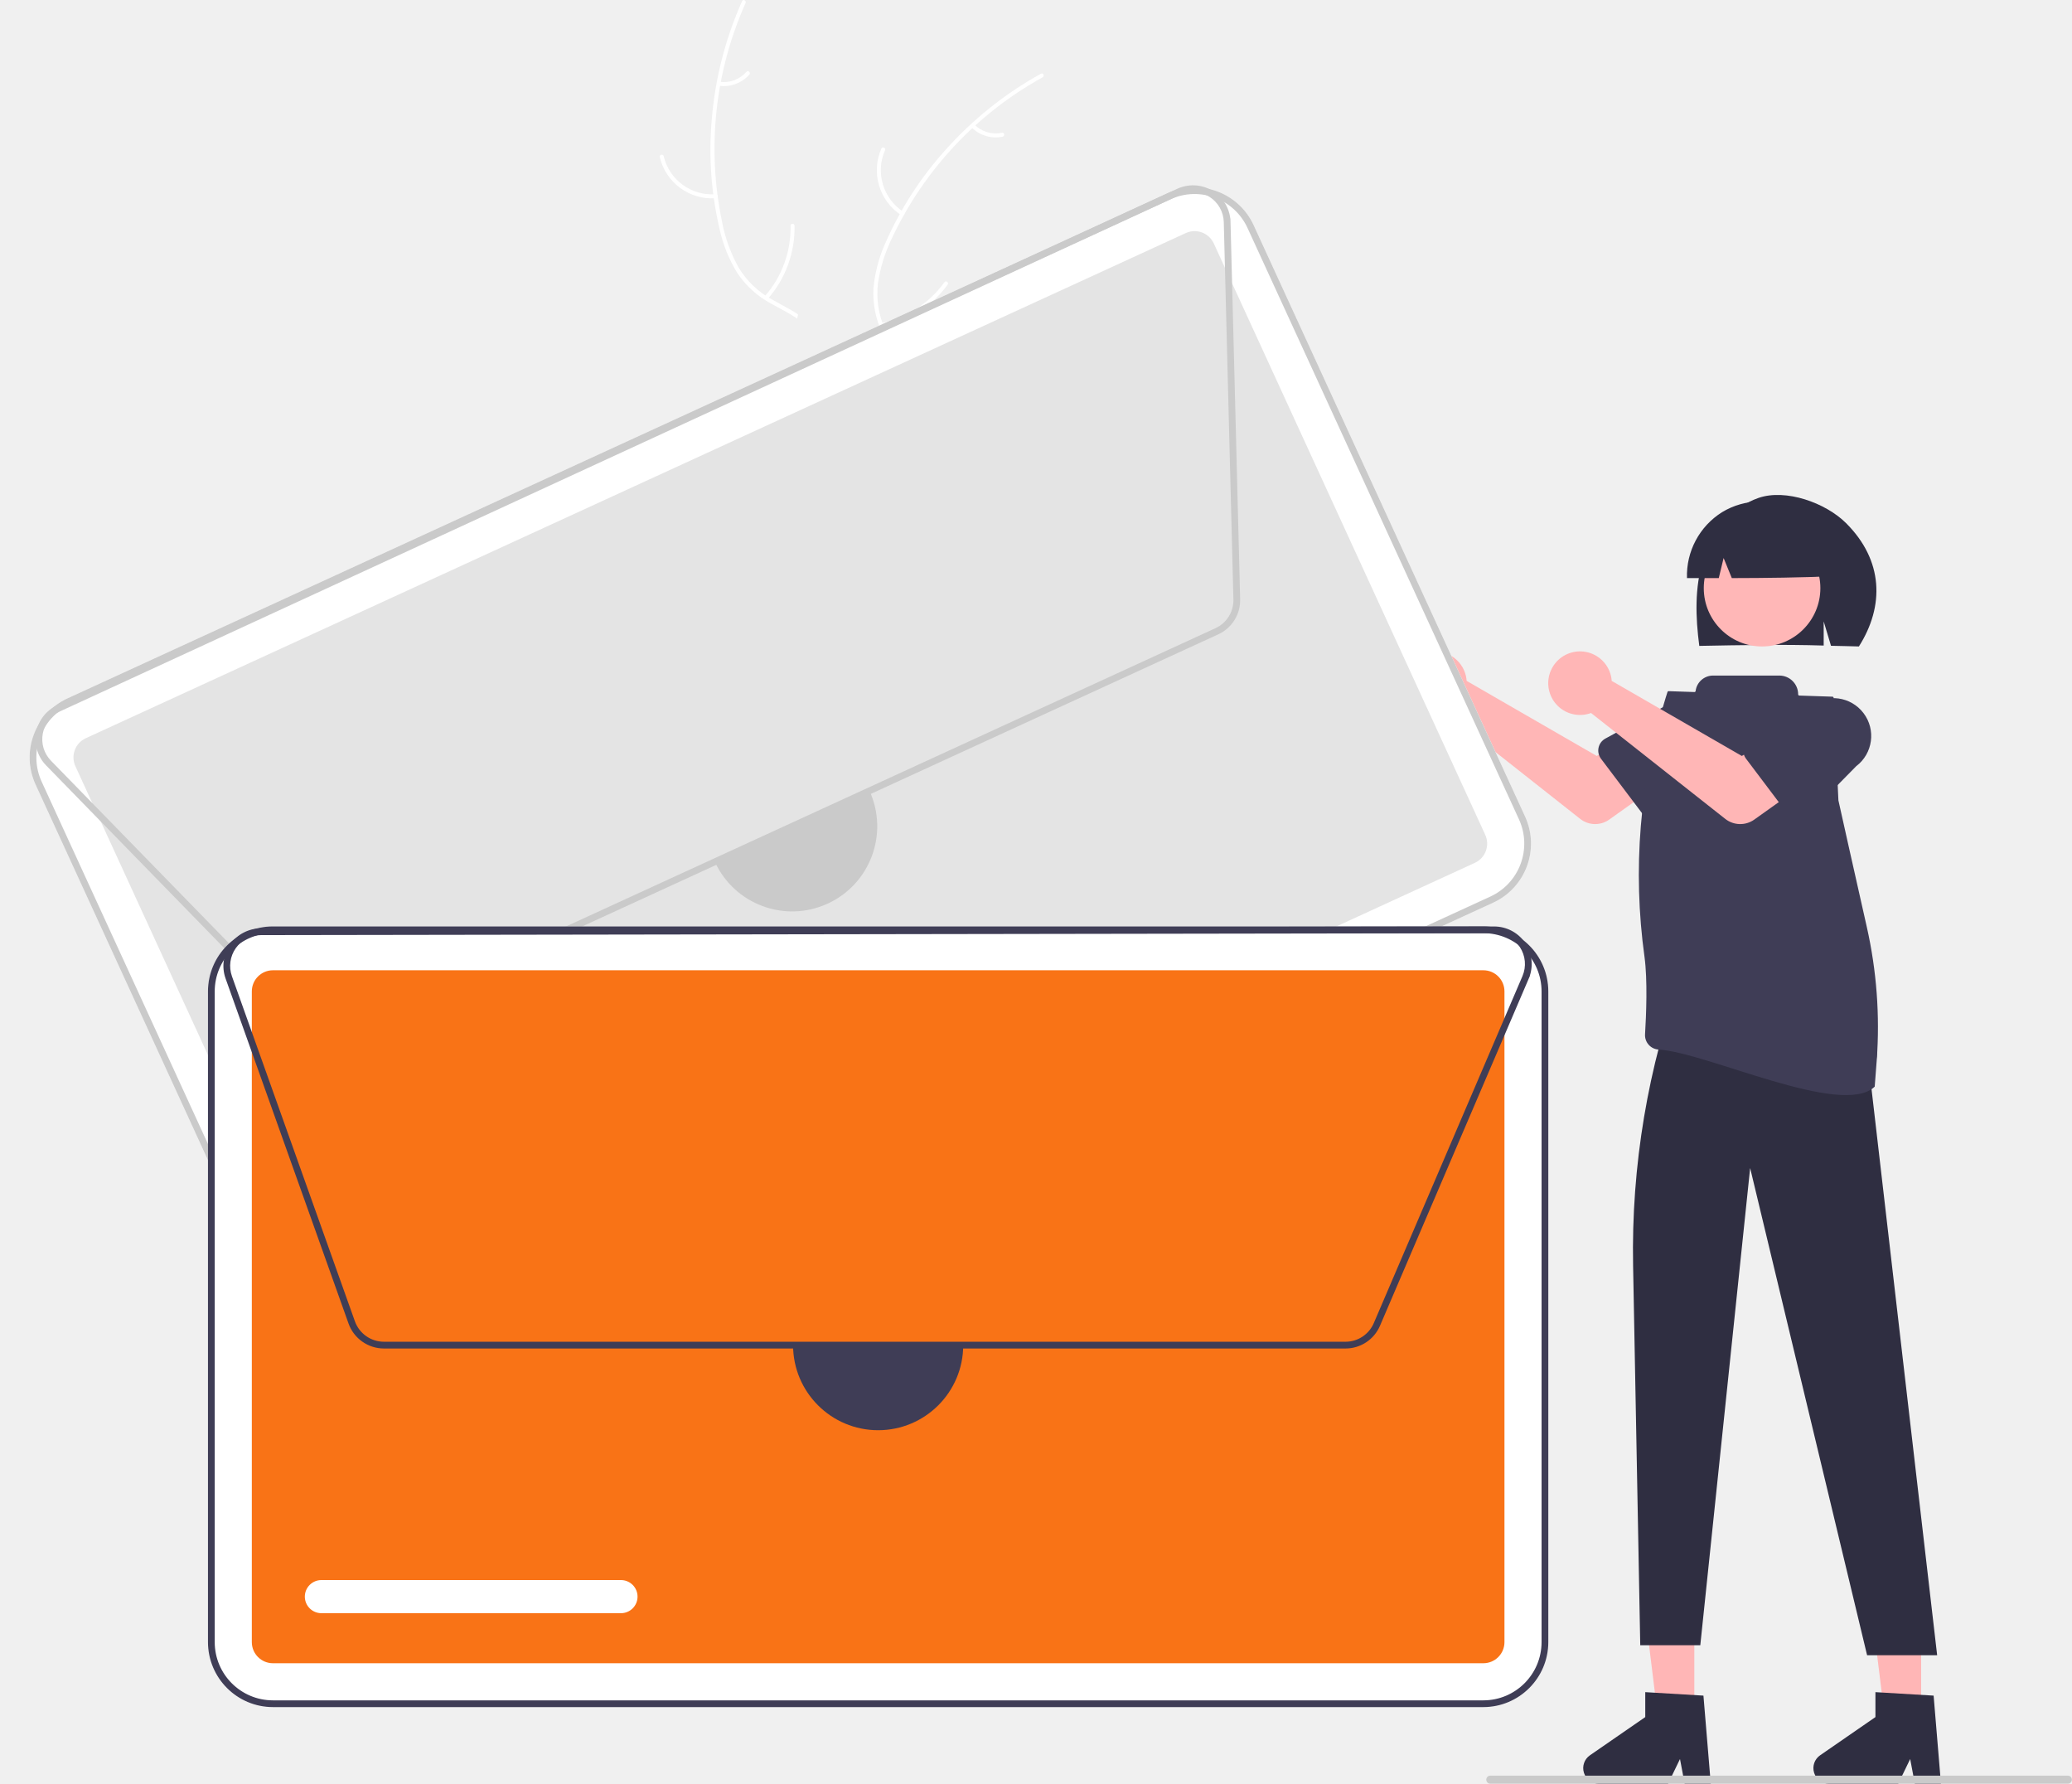
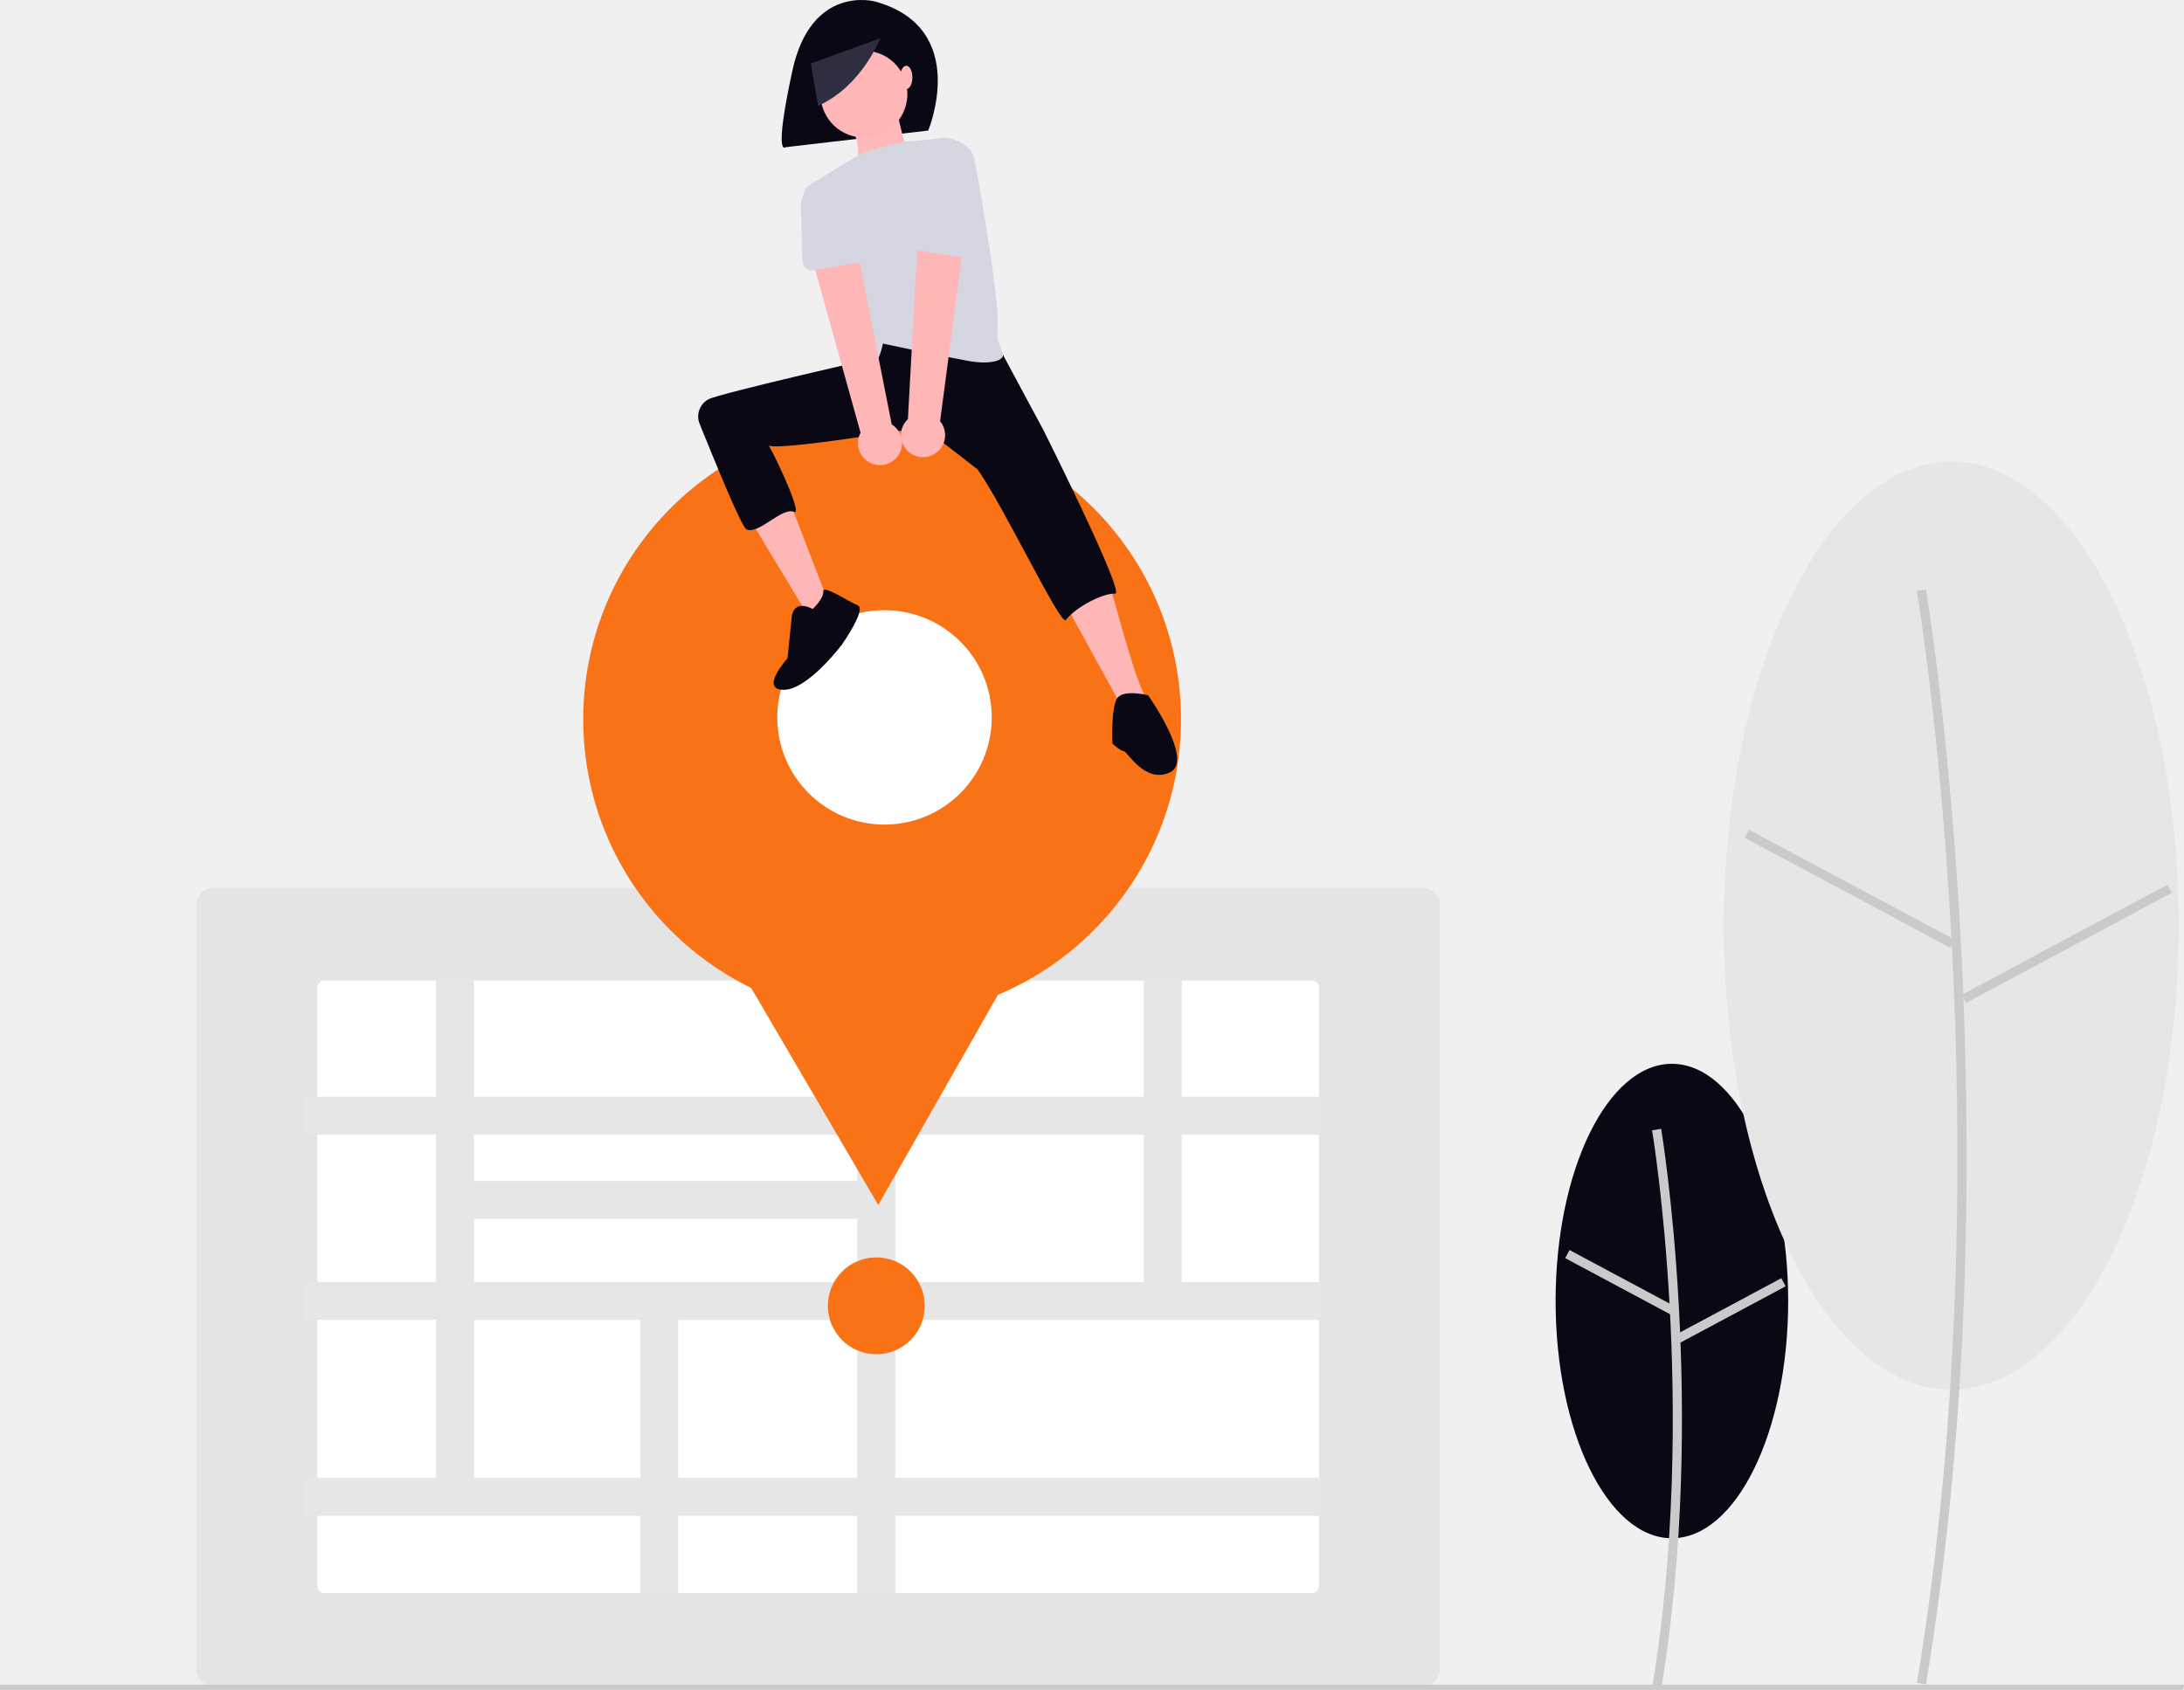
- <svg xmlns="http://www.w3.org/2000/svg" width="614.247" height="528.65" viewBox="0 0 614.247 528.65" role="img" artist="Katerina Limpitsouni" source="https://undraw.co/">
-   <path d="M489.065,258.672c-4.938-26.426,2.836-56.491,24.443-72.487a123.863,123.863,0,0,0,25.822,81.025c6.935,8.889,15.575,18.054,15.307,29.326-.167,7.014-3.96,13.547-8.958,18.47-4.999,4.922-11.156,8.471-17.24,11.965l-.947,1.473C509.656,308.328,494.002,285.098,489.065,258.672Z" transform="translate(-292.8764 -185.675)" fill="#f0f0f0" />
-   <path d="M513.901,186.589a105.87,105.87,0,0,0-6.989,64.761,45.591,45.591,0,0,0,4.828,13.444,26.149,26.149,0,0,0,9.878,9.582c3.771,2.179,7.88,3.971,11.055,7.028a16.011,16.011,0,0,1,4.713,12.216c-.152,5.623-2.315,10.855-4.609,15.899-2.546,5.6-5.28,11.376-5.115,17.672.02.763-1.165.749-1.185-.012-.287-10.954,7.632-19.751,9.396-30.261.823-4.904.174-10.087-3.274-13.888-3.015-3.324-7.251-5.176-11.088-7.349a27.902,27.902,0,0,1-10.008-9.009,42.148,42.148,0,0,1-5.327-13.209,102.712,102.712,0,0,1-2.328-32.018,107.747,107.747,0,0,1,9.035-35.465c.31-.694,1.325-.081,1.017.609Z" transform="translate(-292.8764 -185.675)" fill="#fff" />
-   <path d="M505.039,244.422a15.884,15.884,0,0,1-16.571-12.183c-.173-.742.972-1.046,1.146-.303a14.708,14.708,0,0,0,15.438,11.301c.76-.057.744,1.128-.012,1.185Z" transform="translate(-292.8764 -185.675)" fill="#fff" />
-   <path d="M519.561,273.523a30.615,30.615,0,0,0,7.674-20.95c-.017-.763,1.168-.75,1.185.012a31.844,31.844,0,0,1-8.029,21.784c-.508.571-1.334-.279-.829-.847Z" transform="translate(-292.8764 -185.675)" fill="#fff" />
-   <path d="M506.205,209.931a8.991,8.991,0,0,0,7.987-2.999c.5-.577,1.326.273.829.847a10.075,10.075,0,0,1-8.828,3.337.612.612,0,0,1-.586-.599.595.595,0,0,1,.599-.586Z" transform="translate(-292.8764 -185.675)" fill="#fff" />
-   <path d="M601.866,208.044c-.302.369-.604.738-.904,1.117a118.406,118.406,0,0,0-10.837,15.858c-.252.427-.502.863-.742,1.296a124.827,124.827,0,0,0-14.565,43.589,121.222,121.222,0,0,0-1.111,18.385c.133,8.49.954,17.685-1.649,25.494a20.796,20.796,0,0,1-.937,2.397l-41.762,13.306c-.11-.017-.218-.025-.328-.042l-1.643.608c-.027-.317-.048-.646-.076-.963-.016-.184-.024-.37-.04-.554-.008-.123-.016-.247-.03-.358-.003-.041-.005-.082-.005-.114-.014-.111-.016-.215-.027-.317-.124-1.839-.239-3.681-.334-5.529-.003-.01-.003-.01.003-.022-.717-14.077-.265-28.337,2.337-42.075.078-.413.153-.836.251-1.255a115.675,115.675,0,0,1,5.115-18.17,102.26,102.26,0,0,1,4.124-9.49,85.037,85.037,0,0,1,15.437-21.648c12.459-12.681,28.834-21.235,46.381-21.505C600.974,208.045,601.414,208.041,601.866,208.044Z" transform="translate(-292.8764 -185.675)" fill="#f0f0f0" />
-   <path d="M601.941,208.604A105.87,105.87,0,0,0,557.37,256.104a45.591,45.591,0,0,0-4.24,13.641,26.149,26.149,0,0,0,2.119,13.598c1.699,4.01,3.901,7.915,4.596,12.268a16.011,16.011,0,0,1-3.592,12.592c-3.507,4.398-8.384,7.273-13.252,9.92-5.405,2.938-11.065,5.904-14.724,11.031-.443.621-1.381-.103-.939-.723,6.365-8.919,17.985-11.175,25.722-18.505,3.61-3.42,6.212-7.949,5.747-13.06-.406-4.47-2.673-8.498-4.429-12.543a27.902,27.902,0,0,1-2.567-13.219,42.148,42.148,0,0,1,3.7-13.754,102.712,102.712,0,0,1,17.418-26.966A107.747,107.747,0,0,1,601.496,207.505c.666-.367,1.107.733.445,1.098Z" transform="translate(-292.8764 -185.675)" fill="#fff" />
-   <path d="M560.046,249.444a15.884,15.884,0,0,1-5.896-19.705c.309-.697,1.406-.25,1.097.448a14.708,14.708,0,0,0,5.522,18.318c.641.412-.085,1.348-.723.939Z" transform="translate(-292.8764 -185.675)" fill="#fff" />
-   <path d="M554.12,281.423a30.615,30.615,0,0,0,18.74-12.107c.445-.62,1.383.104.939.723a31.844,31.844,0,0,1-19.527,12.559c-.749.15-.897-1.026-.152-1.175Z" transform="translate(-292.8764 -185.675)" fill="#fff" />
-   <path d="M581.743,222.607a8.991,8.991,0,0,0,8.183,2.414c.747-.16.894,1.017.152,1.175a10.075,10.075,0,0,1-9.058-2.651.612.612,0,0,1-.108-.831.595.595,0,0,1,.831-.108Z" transform="translate(-292.8764 -185.675)" fill="#fff" />
-   <path d="M727.45,386.003a9.452,9.452,0,0,1,.215,1.473l38.571,22.252,9.375-5.397L785.606,417.414,769.938,428.582a7.183,7.183,0,0,1-8.618-.21L721.546,396.994a9.425,9.425,0,1,1,5.904-10.991Z" transform="translate(-292.8764 -185.675)" fill="#ffb6b6" />
-   <path d="M766.772,407.27a4.036,4.036,0,0,1,2.015-2.694l17.808-9.703a11.221,11.221,0,0,1,13.566,17.878l-14.272,14.499a4.041,4.041,0,0,1-6.105-.402l-12.288-16.292A4.036,4.036,0,0,1,766.772,407.27Z" transform="translate(-292.8764 -185.675)" fill="#3f3d56" />
-   <path d="M797.78,351.651c2.562-8.165,8.389-15.655,16.446-18.415,8.058-2.76,19.858,1.445,25.916,7.482,11.081,11.044,11.422,24.563,3.809,36.553-1.514-.08-6.74-.139-8.272-.197L833.511,369.848v7.155c-11.963-.37-24.417-.138-36.878.101C795.516,368.615,795.218,359.816,797.78,351.651Z" transform="translate(-292.8764 -185.675)" fill="#2f2e41" />
-   <polygon points="502.281 507.932 491.37 507.932 486.179 465.845 502.283 465.846 502.281 507.932" fill="#ffb6b6" />
-   <polygon points="569.528 507.932 558.617 507.932 553.426 465.845 569.53 465.846 569.528 507.932" fill="#ffb6b6" />
-   <polygon points="537.668 249.442 540.14 255.87 539.646 262.299 491.259 279.058 493.66 250.926 499.099 244.498 537.668 249.442" fill="#ffb6b6" />
-   <circle cx="522.369" cy="174.315" r="17.282" fill="#ffb7b7" />
-   <path d="M841.378,464.613V475.596s12.856,16.707,5.934,29.563L867.147,676.251H846.379L811.71,531.86,796.932,673.284H779.132l-2.122-112.477a239.052,239.052,0,0,1,14.567-86.799l0-0Z" transform="translate(-292.8764 -185.675)" fill="#2f2e41" />
-   <path d="M803.371,337.486A21.706,21.706,0,0,1,836.372,356.43c-9.66.444-19.808.56-30.097.58l-2.432-5.952-1.434,5.956q-4.703-0-9.424-.012A22.163,22.163,0,0,1,803.371,337.486Z" transform="translate(-292.8764 -185.675)" fill="#2f2e41" />
-   <path d="M800.038,714.325H792.296l-1.382-7.31-3.539,7.31H766.839a4.616,4.616,0,0,1-2.623-8.415L780.615,694.585v-7.39l17.248,1.03Z" transform="translate(-292.8764 -185.675)" fill="#2f2e41" />
-   <path d="M868.275,714.325h-7.742l-1.382-7.31-3.539,7.31H835.076a4.616,4.616,0,0,1-2.623-8.415L848.851,694.585v-7.39l17.248,1.03Z" transform="translate(-292.8764 -185.675)" fill="#2f2e41" />
-   <path d="M849.241,499.838a134.706,134.706,0,0,0-2.938-39.38c-3.67-16.295-8.335-37.028-8.425-37.564a.199.199,0,0,1-.003-.032l-1.422-30.371a.351.351,0,0,0-.339-.334l-9.833-.331a.351.351,0,0,1-.339-.351v0a5.578,5.578,0,0,0-5.578-5.578H800.725a5.223,5.223,0,0,0-5.18,4.572.347.347,0,0,1-.353.312l-7.642-.257a.351.351,0,0,0-.347.245l-.532,1.689a176.947,176.947,0,0,0-6.274,76.85c.925,6.857.506,17.166.156,22.91a4.271,4.271,0,0,0,4.02,4.527c14.207.817,54.433,20.281,64.064,10.989C848.661,507.712,848.917,504.284,849.241,499.838Z" transform="translate(-292.8764 -185.675)" fill="#3f3d56" />
-   <path d="M770.452,386.003a9.452,9.452,0,0,1,.215,1.473l38.571,22.252,9.375-5.397,9.995,13.084-15.668,11.168a7.183,7.183,0,0,1-8.618-.21L764.547,396.994a9.425,9.425,0,1,1,5.904-10.991Z" transform="translate(-292.8764 -185.675)" fill="#ffb6b6" />
-   <path d="M809.773,407.27a4.036,4.036,0,0,1,2.015-2.694l17.808-9.703a11.221,11.221,0,0,1,13.566,17.878l-14.272,14.499a4.041,4.041,0,0,1-6.105-.402l-12.288-16.292A4.036,4.036,0,0,1,809.773,407.27Z" transform="translate(-292.8764 -185.675)" fill="#3f3d56" />
-   <circle cx="45" cy="423.695" r="45" fill="#f0f0f0" />
-   <path d="M735.529,453.215,409.421,602.938a19.277,19.277,0,0,1-25.533-9.465L303.412,418.19a19.277,19.277,0,0,1,9.465-25.533L638.985,242.935a19.277,19.277,0,0,1,25.533,9.465L744.994,427.682A19.277,19.277,0,0,1,735.529,453.215Z" transform="translate(-292.8764 -185.675)" fill="#fff" />
-   <path d="M318.301,404.471a6.262,6.262,0,0,0-3.075,8.295L395.702,588.049a6.262,6.262,0,0,0,8.295,3.075L730.105,441.401a6.262,6.262,0,0,0,3.075-8.295L652.704,257.824a6.262,6.262,0,0,0-8.295-3.075Z" transform="translate(-292.8764 -185.675)" fill="#e4e4e4" />
-   <path d="M735.529,453.215,409.421,602.938a19.277,19.277,0,0,1-25.533-9.465L303.412,418.19a19.277,19.277,0,0,1,9.465-25.533L638.985,242.935a19.277,19.277,0,0,1,25.533,9.465L744.994,427.682A19.277,19.277,0,0,1,735.529,453.215ZM313.711,394.475a17.275,17.275,0,0,0-8.482,22.881l80.476,175.282a17.275,17.275,0,0,0,22.881,8.482L734.695,451.398a17.275,17.275,0,0,0,8.482-22.881L662.701,253.234a17.275,17.275,0,0,0-22.881-8.482Z" transform="translate(-292.8764 -185.675)" fill="#cacaca" />
-   <path d="M654.042,373.675,394.969,492.62a11.147,11.147,0,0,1-12.605-2.343l-75.8-77.733a11.124,11.124,0,0,1,3.309-17.869l332.018-153.054a11.125,11.125,0,0,1,15.705,8.82l.045-.001,2.88,112.842A11.11,11.11,0,0,1,654.042,373.675ZM642.74,243.433,310.71,396.493a9.123,9.123,0,0,0-2.714,14.655L383.796,488.881a9.142,9.142,0,0,0,10.339,1.922L653.208,371.857a9.113,9.113,0,0,0,5.314-8.524l-2.855-111.842.4-.01-.4.01A9.124,9.124,0,0,0,642.74,243.433Z" transform="translate(-292.8764 -185.675)" fill="#cacaca" />
-   <path d="M491.58,534.588l-80.717,37.059a4.907,4.907,0,1,1-4.095-8.919L487.485,525.669a4.907,4.907,0,0,1,4.095,8.919Z" transform="translate(-292.8764 -185.675)" fill="#fff" />
-   <path d="M550.631,420.053a25.22,25.22,0,1,1-45.84,21.046" transform="translate(-292.8764 -185.675)" fill="#cacaca" />
-   <path d="M732.621,691.628H373.785a19.277,19.277,0,0,1-19.255-19.255V479.499A19.277,19.277,0,0,1,373.785,460.244H732.621a19.277,19.277,0,0,1,19.255,19.255V672.373A19.277,19.277,0,0,1,732.621,691.628Z" transform="translate(-292.8764 -185.675)" fill="#fff" />
-   <path d="M373.785,473.244a6.262,6.262,0,0,0-6.255,6.255V672.373a6.262,6.262,0,0,0,6.255,6.255H732.621a6.262,6.262,0,0,0,6.255-6.255V479.499a6.262,6.262,0,0,0-6.255-6.255Z" transform="translate(-292.8764 -185.675)" fill="#F97316" />
-   <path d="M732.621,691.628H373.785a19.277,19.277,0,0,1-19.255-19.255V479.499A19.277,19.277,0,0,1,373.785,460.244H732.621a19.277,19.277,0,0,1,19.255,19.255V672.373A19.277,19.277,0,0,1,732.621,691.628ZM373.785,462.244a17.275,17.275,0,0,0-17.255,17.255V672.373a17.275,17.275,0,0,0,17.255,17.255H732.621a17.275,17.275,0,0,0,17.255-17.255V479.499A17.275,17.275,0,0,0,732.621,462.244Z" transform="translate(-292.8764 -185.675)" fill="#3f3d56" />
-   <path d="M691.754,585.343H406.681a11.147,11.147,0,0,1-10.478-7.388l-36.453-102.27a11.124,11.124,0,0,1,10.462-14.858l365.597-.562a11.125,11.125,0,0,1,10.593,14.568l.041.018L701.978,578.601A11.11,11.11,0,0,1,691.754,585.343ZM735.825,462.264l-365.61.562a9.124,9.124,0,0,0-8.581,12.187l36.453,102.27a9.142,9.142,0,0,0,8.594,6.06H691.754a9.113,9.113,0,0,0,8.386-5.529l44.071-102.832.367.158-.367-.158A9.124,9.124,0,0,0,735.825,462.264Z" transform="translate(-292.8764 -185.675)" fill="#3f3d56" />
-   <path d="M476.97,663.793H388.152a4.907,4.907,0,1,1,0-9.814h88.817a4.907,4.907,0,1,1,0,9.814Z" transform="translate(-292.8764 -185.675)" fill="#fff" />
-   <path d="M578.423,584.343a25.22,25.22,0,0,1-50.44,0" transform="translate(-292.8764 -185.675)" fill="#3f3d56" />
-   <circle cx="126" cy="99.695" r="9" fill="#f0f0f0" />
-   <circle cx="9" cy="315.695" r="9" fill="#f0f0f0" />
-   <circle cx="459" cy="146.695" r="9" fill="#f0f0f0" />
-   <path d="M905.933,714.325h-171.294a1.191,1.191,0,0,1,0-2.381h171.294a1.191,1.191,0,0,1,0,2.381Z" transform="translate(-292.8764 -185.675)" fill="#cacaca" />
+ <svg xmlns="http://www.w3.org/2000/svg" width="910.908" height="704.996" viewBox="0 0 910.908 704.996" role="img" artist="Katerina Limpitsouni" source="https://undraw.co/">
+   <g id="Group_92" data-name="Group 92" transform="translate(-505 -188)">
+     <ellipse id="Ellipse_282" data-name="Ellipse 282" cx="48.503" cy="98.965" rx="48.503" ry="98.965" transform="translate(1153.814 631.805)" fill="#090814" />
+     <path id="Path_1485-7176" data-name="Path 1485" d="M837.384,802.263c19.426-116.551.2-232.682,0-233.84l-3.779.64c.2,1.153,19.315,116.673,0,232.571Z" transform="translate(360.454 90.498)" fill="#cacaca" />
+     <rect id="Rectangle_359" data-name="Rectangle 359" width="3.833" height="49.74" transform="translate(1157.802 712.873) rotate(-61.858)" fill="#cacaca" />
+     <rect id="Rectangle_360" data-name="Rectangle 360" width="49.741" height="3.833" transform="translate(1204.099 744.718) rotate(-28.158)" fill="#cacaca" />
+     <ellipse id="Ellipse_283" data-name="Ellipse 283" cx="94.866" cy="193.564" rx="94.866" ry="193.564" transform="translate(1223.989 380.58)" fill="#e6e6e6" />
+     <path id="Path_1486-7177" data-name="Path 1486" d="M947.834,800.179c37.944-227.66.383-454.492,0-456.756l-3.779.64c.383,2.259,37.834,228.48,0,455.487Z" transform="translate(360.454 90.498)" fill="#cacaca" />
+     <rect id="Rectangle_361" data-name="Rectangle 361" width="3.833" height="97.287" transform="translate(1232.657 537.519) rotate(-61.858)" fill="#cacaca" />
+     <rect id="Rectangle_362" data-name="Rectangle 362" width="97.287" height="3.833" transform="translate(1323.207 603.025) rotate(-28.158)" fill="#cacaca" />
+     <path id="Path_1487-7178" data-name="Path 1487" d="M738.076,800.787h-504.6a7.008,7.008,0,0,1-7-7V474.942a7.008,7.008,0,0,1,7-7h504.6a7.008,7.008,0,0,1,7,7V793.787a7.009,7.009,0,0,1-7,7Z" transform="translate(360.454 90.498)" fill="#e4e4e4" />
+     <path id="Path_1488-7179" data-name="Path 1488" d="M279.884,506.579a3,3,0,0,0-3,3V759.151a3,3,0,0,0,3,3H691.671a3,3,0,0,0,3-3V509.579a3,3,0,0,0-3-3Z" transform="translate(360.454 90.498)" fill="#fff" />
+     <path id="Path_1489-7180" data-name="Path 1489" d="M695.671,570.859V555.044H637.437V505.579H621.622v49.465H517.947V505.579H502.133v49.465H342.227V505.579H326.412v49.465H271.117v15.815h55.294v61.5H271.117v15.815h55.294v65.9H271.117v15.815H411.636V763.15h15.815V729.886h74.681V763.15h15.814V729.886H695.671V714.071H517.947v-65.9H695.671V632.361H637.437v-61.5Zm-193.538,0v19.329H342.227V570.859ZM342.227,606H502.133v26.358H342.227Zm0,108.068v-65.9h69.41v65.9Zm159.906,0H427.451v-65.9h74.681Zm119.49-81.71H517.947v-61.5H621.622Z" transform="translate(360.454 90.498)" fill="#e6e6e6" />
+     <circle id="Ellipse_284" data-name="Ellipse 284" cx="20.208" cy="20.208" r="20.208" transform="translate(850.286 712.559)" fill="#F97316" />
+     <path id="Path_1490-7181" data-name="Path 1490" d="M910.513,705H0v-2.182H910.908Z" transform="translate(505 188)" fill="#cacaca" />
+     <circle id="Ellipse_285" data-name="Ellipse 285" cx="124.655" cy="124.655" r="124.655" transform="translate(748.261 363.412)" fill="#F97316" />
+     <path id="Path_1491-7182" data-name="Path 1491" d="M369.135,502.707l-39.382-67.274-39.382-67.274,77.952-.469,77.952-.469L407.7,434.964Z" transform="translate(502.171 188)" fill="#F97316" />
+     <circle id="Ellipse_286" data-name="Ellipse 286" cx="44.724" cy="44.724" r="44.724" transform="translate(829.192 442.558)" fill="#fff" />
+     <path id="Path_1492-7183" data-name="Path 1492" d="M509.579,98.143s-26.674-7.514-34.563,28.928-2.878,31.85-2.878,31.85l59.546-6.95S549.589,109.225,509.579,98.143Z" transform="translate(360.454 90.498)" fill="#090814" />
+     <path id="Path_1493-7184" data-name="Path 1493" d="M470.787,258.012s-40.242,1.863-33.273,17.659q.739,1.675,1.376,3.138a282.526,282.526,0,0,0,17.164,33.223l24.733,40.98,9-5-25.327-65.837,22.765-1.858Z" transform="translate(360.454 90.498)" fill="#ffb6b6" />
+     <path id="Path_1517-7185" data-name="Path 1517" d="M519.629,169.563s3.717,19.513,6.969,22.3-24.623,6.969-24.623,6.969,4.181-13.473-.929-20.442S519.629,169.563,519.629,169.563Z" transform="translate(359.324 63.845)" fill="#ffb9b9" />
+     <path id="Path_1494-7186" data-name="Path 1494" d="M576.891,274.742l13.008,28.34s9.756,9.756,20.442,48.782,13.008,37.632,13.008,37.632l-10.562,3.518-43.33-78.781-21.371-26.946,6.5-14.4Z" transform="translate(360.454 90.498)" fill="#ffb6b6" />
+     <path id="Path_1495-7187" data-name="Path 1495" d="M561.095,242.221l18.693,34.792s34.263,68.418,29.883,68.142c-4.924-.311-16.356,5.483-20.6,11.054-2.05,2.689-26.28-48.2-36.8-62.883L529.5,275.671s-64.636,10.879-64.715,7.341c-.039-1.733,15.315,29.877,10.916,28.035-5.012-2.1-14.549,9.46-19.747,7.346-2.145-.872-13.466-28.993-19.6-44.048a8.148,8.148,0,0,1,3.77-10.311c4.61-2.4,68.662-17.023,68.662-17.023l-1.12-5.721L512.313,232Z" transform="translate(360.454 90.498)" fill="#090814" />
+     <circle id="Ellipse_287" data-name="Ellipse 287" cx="18.119" cy="18.119" r="18.119" transform="translate(844.546 242.238) rotate(-80.783)" fill="#ffb6b6" />
+     <path id="Path_1496-7188" data-name="Path 1496" d="M562.787,245.012c1,3-5.479,4.726-14.511,3.039-7.814-1.459-16.367-3.192-23.113-4.595-7.224-1.505-12.386-2.63-12.386-2.63s-1.858,11.615-7.9,10.221c-5.2-1.2-20.753-55.513-24.958-70.524a5.222,5.222,0,0,1,2.309-5.868l21.357-13.041s14.718-5.055,20.084-5.2,14.658-1.538,14.658-1.538,10.685.929,12.544,8.827,9.613,54.726,9.756,65.971C560.787,242.012,559.787,236.012,562.787,245.012Z" transform="translate(360.454 90.498)" fill="#d6d6e3" />
+     <path id="Path_1497-7189" data-name="Path 1497" d="M511.654,113.485s-7.514,19.911-25.922,28.176L482.726,124Z" transform="translate(360.454 90.498)" fill="#2f2e41" />
+     <ellipse id="Ellipse_288" data-name="Ellipse 288" cx="2.555" cy="4.878" rx="2.555" ry="4.878" transform="translate(880.433 215.411)" fill="#ffb6b6" />
+     <path id="Path_1501-7190" data-name="Path 1501" d="M518.468,288.434a9.136,9.136,0,0,0-2-13.865L500.31,192.943l-18.556,7.1,21.719,78a9.185,9.185,0,0,0,15,10.389Z" transform="translate(360.454 90.498)" fill="#ffb6b6" />
+     <path id="Path_1502-7191" data-name="Path 1502" d="M504.4,206.7l-20.375,3.589a4.1,4.1,0,0,1-4.805-3.922l-.562-20.619a11.376,11.376,0,1,1,22.42-3.881l6.5,19.505A4.1,4.1,0,0,1,504.4,206.7Z" transform="translate(360.454 90.498)" fill="#d6d6e3" />
+     <path id="Path_1503-7192" data-name="Path 1503" d="M534.09,287a9.136,9.136,0,0,0,2.552-13.774l10.869-82.5-19.853.774-4.441,80.849A9.185,9.185,0,0,0,534.09,287Z" transform="translate(360.454 90.498)" fill="#ffb6b6" />
+     <path id="Path_1504-7193" data-name="Path 1504" d="M546.973,205.068l-20.45-3.134a4.1,4.1,0,0,1-3.294-5.256l6.079-19.71a11.376,11.376,0,1,1,22.48,3.513l-.1,20.559a4.1,4.1,0,0,1-4.717,4.028Z" transform="translate(360.454 90.498)" fill="#d6d6e3" />
+     <path id="Path_1515-7194" data-name="Path 1515" d="M478.852,371.293s-9.123-1.352-6.758,6.758l4.731,16.219s-6.082,16.557,3.379,12.84,15.543-26.694,15.543-26.694,4.055-17.571,0-17.571-16.895-2.7-15.543,0S478.852,371.293,478.852,371.293Z" transform="translate(539.055 -81.574) rotate(22)" fill="#090814" />
+     <path id="Path_1516-7195" data-name="Path 1516" d="M613.914,411.619s-10.626-2.732-13.055,1.518-1.822,18.216-1.822,18.519S602.681,435,603.9,435s8.8,13.662,19.127,8.8S613.914,411.619,613.914,411.619Z" transform="translate(369.917 66.429)" fill="#090814" />
+   </g>
</svg>
